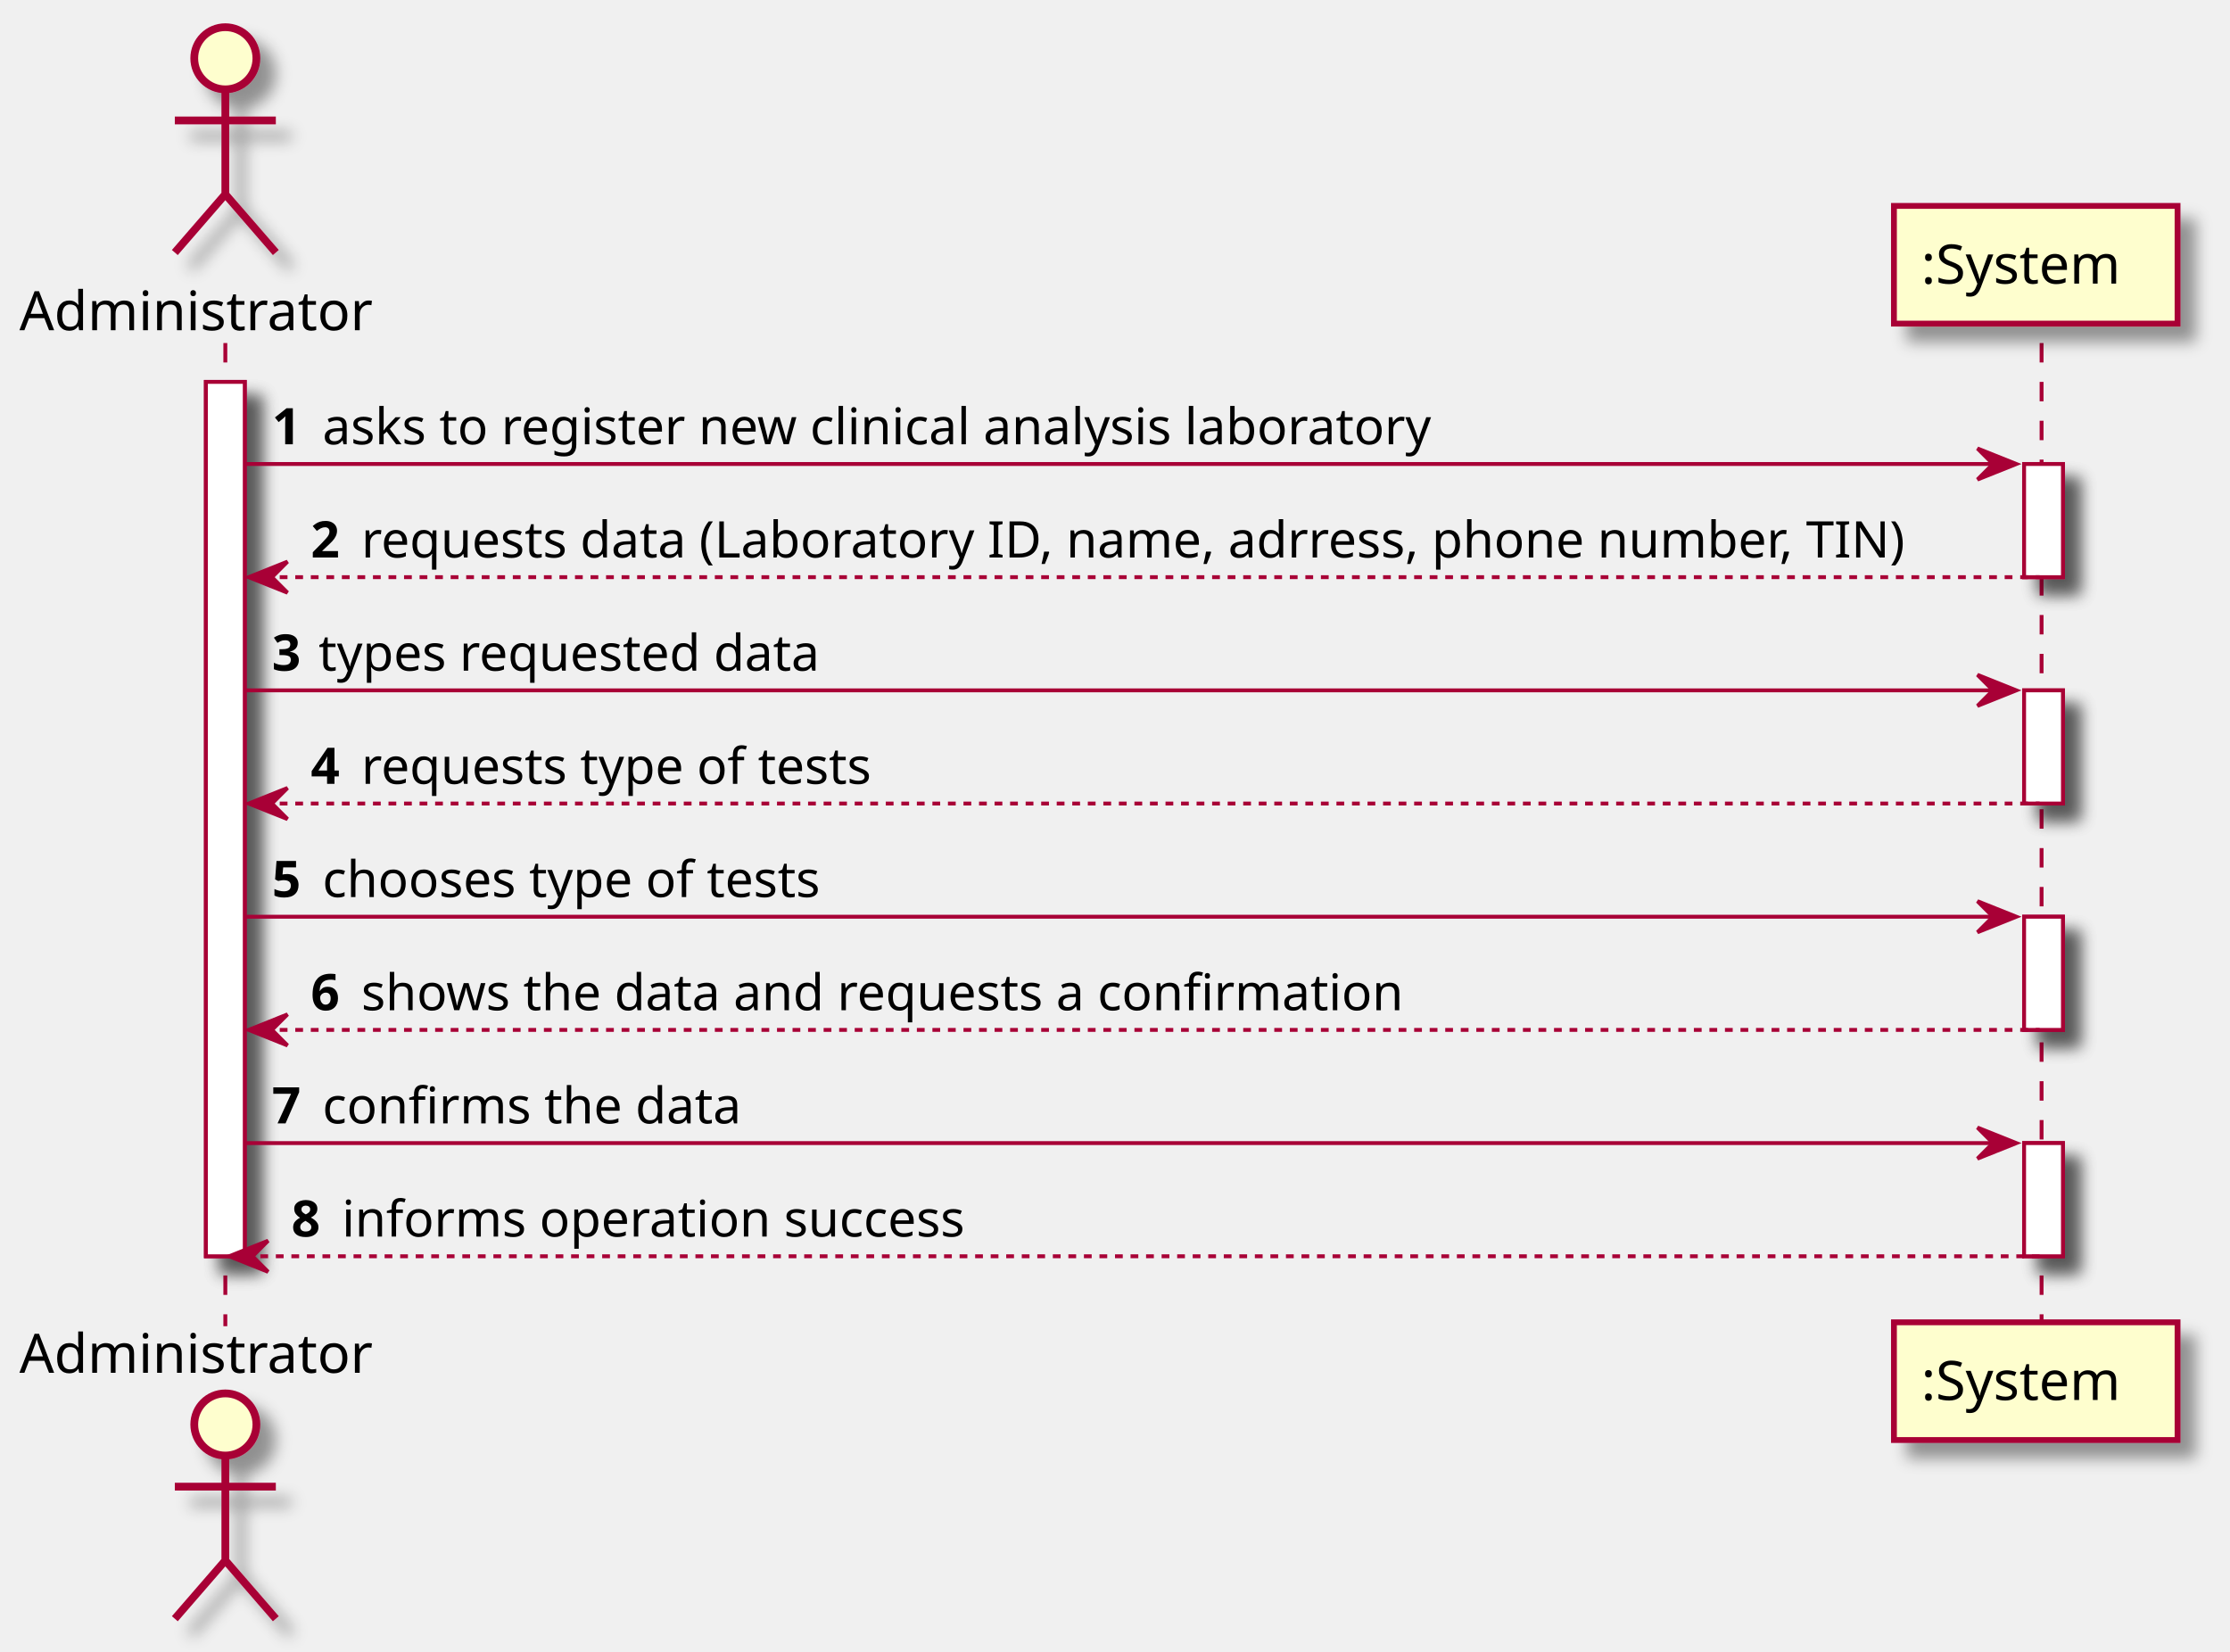
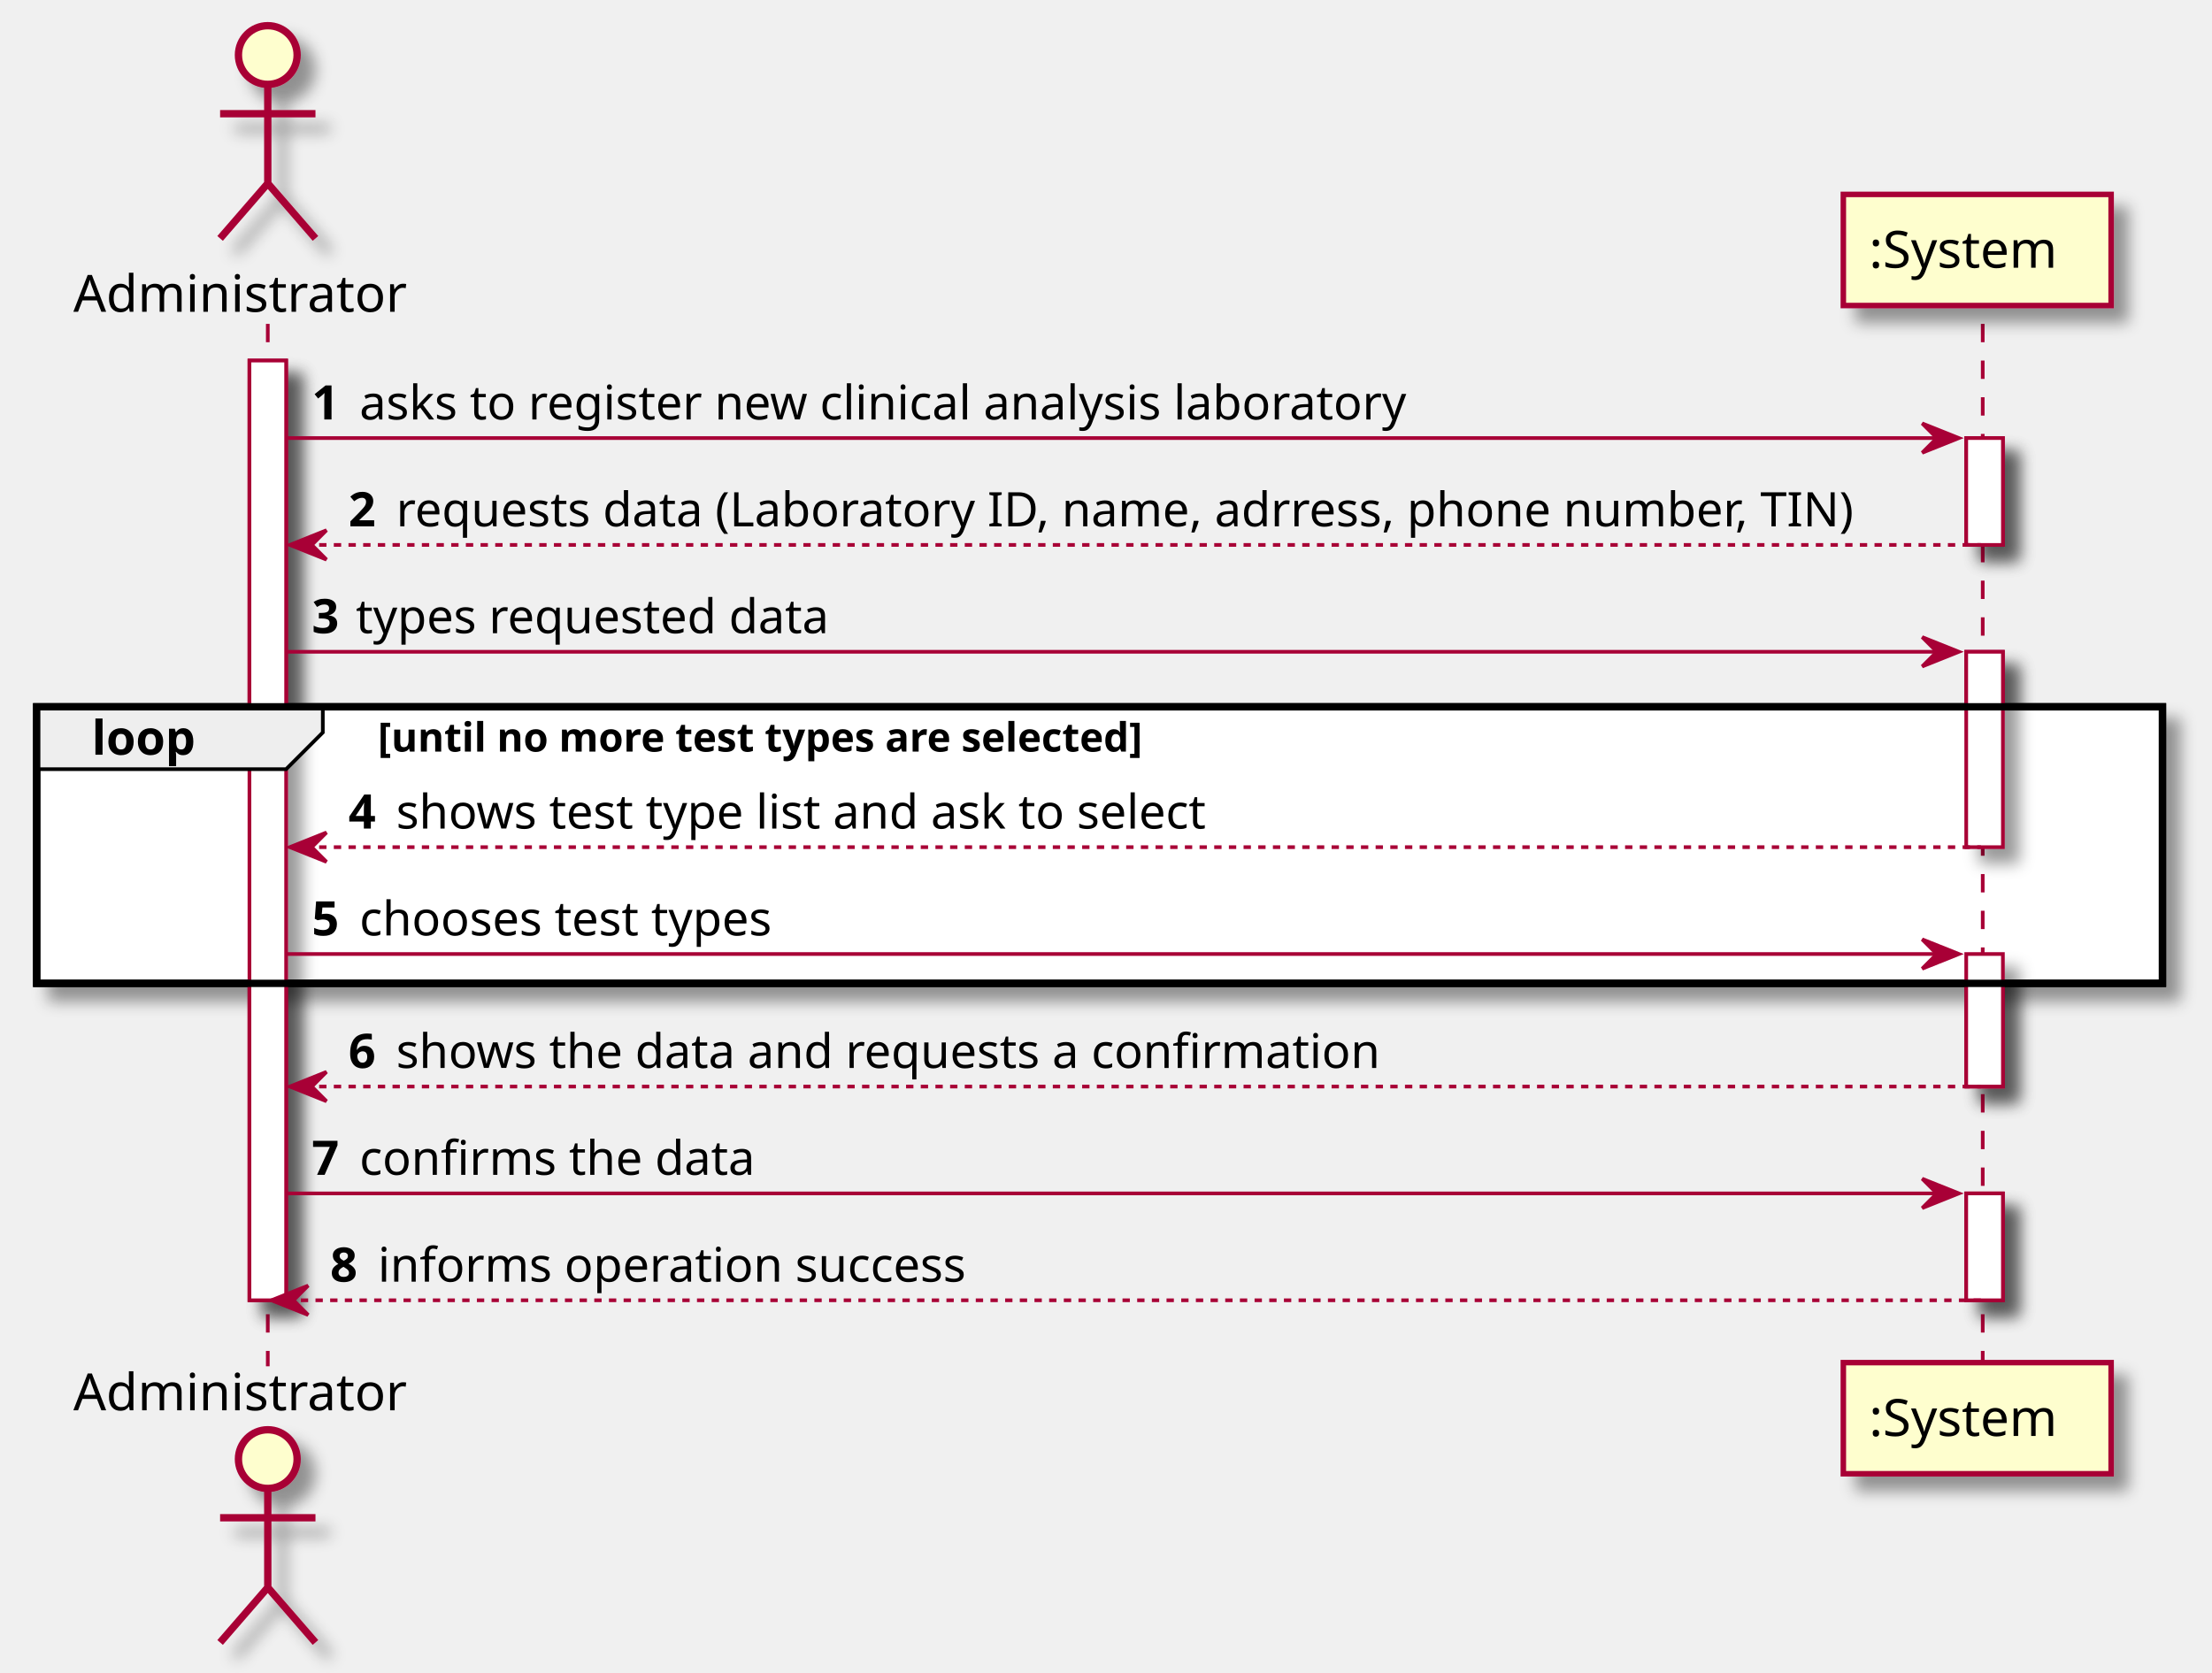
- <svg xmlns="http://www.w3.org/2000/svg" contentScriptType="application/ecmascript" contentStyleType="text/css" height="425px" preserveAspectRatio="none" style="width:574px;height:425px;" version="1.1" viewBox="0 0 574 425" width="574px" zoomAndPan="magnify">
+ <svg xmlns="http://www.w3.org/2000/svg" contentScriptType="application/ecmascript" contentStyleType="text/css" height="456px" preserveAspectRatio="none" style="width:603px;height:456px;background:#FFFFFF;" version="1.1" viewBox="0 0 603 456" width="603px" zoomAndPan="magnify">
  <defs>
-     <filter height="300%" id="f8uyd73so4eeo" width="300%" x="-1" y="-1">
+     <filter height="300%" id="f1szyg7uf81vg1" width="300%" x="-1" y="-1">
      <feGaussianBlur result="blurOut" stdDeviation="2.0" />
      <feColorMatrix in="blurOut" result="blurOut2" type="matrix" values="0 0 0 0 0 0 0 0 0 0 0 0 0 0 0 0 0 0 .4 0" />
      <feOffset dx="4.0" dy="4.0" in="blurOut2" result="blurOut3" />
      <feBlend in="SourceGraphic" in2="blurOut3" mode="normal" />
    </filter>
  </defs>
  <g>
-     <rect fill="#FFFFFF" filter="url(#f8uyd73so4eeo)" height="225.062" style="stroke:#A80036;stroke-width:1.0;" width="10" x="53" y="98.297" />
-     <rect fill="#FFFFFF" filter="url(#f8uyd73so4eeo)" height="29.133" style="stroke:#A80036;stroke-width:1.0;" width="10" x="521" y="119.43" />
-     <rect fill="#FFFFFF" filter="url(#f8uyd73so4eeo)" height="29.133" style="stroke:#A80036;stroke-width:1.0;" width="10" x="521" y="177.695" />
-     <rect fill="#FFFFFF" filter="url(#f8uyd73so4eeo)" height="29.133" style="stroke:#A80036;stroke-width:1.0;" width="10" x="521" y="235.961" />
-     <rect fill="#FFFFFF" filter="url(#f8uyd73so4eeo)" height="29.133" style="stroke:#A80036;stroke-width:1.0;" width="10" x="521" y="294.227" />
-     <line style="stroke:#A80036;stroke-width:1.0;stroke-dasharray:5.0,5.0;" x1="58" x2="58" y1="88.297" y2="341.359" />
-     <line style="stroke:#A80036;stroke-width:1.0;stroke-dasharray:5.0,5.0;" x1="525.5" x2="525.5" y1="88.297" y2="341.359" />
-     <text fill="#000000" font-family="sans-serif" font-size="14" lengthAdjust="spacing" textLength="100" x="5" y="84.995">Administrator</text>
-     <ellipse cx="58" cy="15" fill="#FEFECE" filter="url(#f8uyd73so4eeo)" rx="8" ry="8" style="stroke:#A80036;stroke-width:2.0;" />
-     <path d="M58,23 L58,50 M45,31 L71,31 M58,50 L45,65 M58,50 L71,65 " fill="none" filter="url(#f8uyd73so4eeo)" style="stroke:#A80036;stroke-width:2.0;" />
-     <text fill="#000000" font-family="sans-serif" font-size="14" lengthAdjust="spacing" textLength="100" x="5" y="353.354">Administrator</text>
-     <ellipse cx="58" cy="366.656" fill="#FEFECE" filter="url(#f8uyd73so4eeo)" rx="8" ry="8" style="stroke:#A80036;stroke-width:2.0;" />
-     <path d="M58,374.656 L58,401.656 M45,382.656 L71,382.656 M58,401.656 L45,416.656 M58,401.656 L71,416.656 " fill="none" filter="url(#f8uyd73so4eeo)" style="stroke:#A80036;stroke-width:2.0;" />
-     <rect fill="#FEFECE" filter="url(#f8uyd73so4eeo)" height="30.297" style="stroke:#A80036;stroke-width:1.5;" width="73" x="487.5" y="53" />
-     <text fill="#000000" font-family="sans-serif" font-size="14" lengthAdjust="spacing" textLength="59" x="494.5" y="72.995">:System</text>
-     <rect fill="#FEFECE" filter="url(#f8uyd73so4eeo)" height="30.297" style="stroke:#A80036;stroke-width:1.5;" width="73" x="487.5" y="340.359" />
-     <text fill="#000000" font-family="sans-serif" font-size="14" lengthAdjust="spacing" textLength="59" x="494.5" y="360.354">:System</text>
-     <rect fill="#FFFFFF" filter="url(#f8uyd73so4eeo)" height="225.062" style="stroke:#A80036;stroke-width:1.0;" width="10" x="53" y="98.297" />
-     <rect fill="#FFFFFF" filter="url(#f8uyd73so4eeo)" height="29.133" style="stroke:#A80036;stroke-width:1.0;" width="10" x="521" y="119.43" />
-     <rect fill="#FFFFFF" filter="url(#f8uyd73so4eeo)" height="29.133" style="stroke:#A80036;stroke-width:1.0;" width="10" x="521" y="177.695" />
-     <rect fill="#FFFFFF" filter="url(#f8uyd73so4eeo)" height="29.133" style="stroke:#A80036;stroke-width:1.0;" width="10" x="521" y="235.961" />
-     <rect fill="#FFFFFF" filter="url(#f8uyd73so4eeo)" height="29.133" style="stroke:#A80036;stroke-width:1.0;" width="10" x="521" y="294.227" />
-     <polygon fill="#A80036" points="509,115.43,519,119.43,509,123.43,513,119.43" style="stroke:#A80036;stroke-width:1.0;" />
-     <line style="stroke:#A80036;stroke-width:1.0;" x1="63" x2="515" y1="119.43" y2="119.43" />
-     <text fill="#000000" font-family="sans-serif" font-size="13" font-weight="bold" lengthAdjust="spacing" textLength="9" x="70" y="114.364">1</text>
-     <text fill="#000000" font-family="sans-serif" font-size="13" lengthAdjust="spacing" textLength="302" x="83" y="114.364">asks to register new clinical analysis laboratory</text>
-     <polygon fill="#A80036" points="74,144.562,64,148.562,74,152.562,70,148.562" style="stroke:#A80036;stroke-width:1.0;" />
-     <line style="stroke:#A80036;stroke-width:1.0;stroke-dasharray:2.0,2.0;" x1="68" x2="525" y1="148.562" y2="148.562" />
-     <text fill="#000000" font-family="sans-serif" font-size="13" font-weight="bold" lengthAdjust="spacing" textLength="9" x="80" y="143.497">2</text>
-     <text fill="#000000" font-family="sans-serif" font-size="13" lengthAdjust="spacing" textLength="421" x="93" y="143.497">requests data (Laboratory ID, name, adrress, phone number, TIN)</text>
-     <polygon fill="#A80036" points="509,173.695,519,177.695,509,181.695,513,177.695" style="stroke:#A80036;stroke-width:1.0;" />
-     <line style="stroke:#A80036;stroke-width:1.0;" x1="63" x2="515" y1="177.695" y2="177.695" />
-     <text fill="#000000" font-family="sans-serif" font-size="13" font-weight="bold" lengthAdjust="spacing" textLength="8" x="70" y="172.629">3</text>
-     <text fill="#000000" font-family="sans-serif" font-size="13" lengthAdjust="spacing" textLength="138" x="82" y="172.629">types requested data</text>
-     <polygon fill="#A80036" points="74,202.828,64,206.828,74,210.828,70,206.828" style="stroke:#A80036;stroke-width:1.0;" />
-     <line style="stroke:#A80036;stroke-width:1.0;stroke-dasharray:2.0,2.0;" x1="68" x2="525" y1="206.828" y2="206.828" />
-     <text fill="#000000" font-family="sans-serif" font-size="13" font-weight="bold" lengthAdjust="spacing" textLength="9" x="80" y="201.762">4</text>
-     <text fill="#000000" font-family="sans-serif" font-size="13" lengthAdjust="spacing" textLength="142" x="93" y="201.762">requests type of tests</text>
-     <polygon fill="#A80036" points="509,231.961,519,235.961,509,239.961,513,235.961" style="stroke:#A80036;stroke-width:1.0;" />
-     <line style="stroke:#A80036;stroke-width:1.0;" x1="63" x2="515" y1="235.961" y2="235.961" />
-     <text fill="#000000" font-family="sans-serif" font-size="13" font-weight="bold" lengthAdjust="spacing" textLength="9" x="70" y="230.895">5</text>
-     <text fill="#000000" font-family="sans-serif" font-size="13" lengthAdjust="spacing" textLength="139" x="83" y="230.895">chooses type of tests</text>
-     <polygon fill="#A80036" points="74,261.094,64,265.094,74,269.094,70,265.094" style="stroke:#A80036;stroke-width:1.0;" />
-     <line style="stroke:#A80036;stroke-width:1.0;stroke-dasharray:2.0,2.0;" x1="68" x2="525" y1="265.094" y2="265.094" />
-     <text fill="#000000" font-family="sans-serif" font-size="13" font-weight="bold" lengthAdjust="spacing" textLength="9" x="80" y="260.028">6</text>
-     <text fill="#000000" font-family="sans-serif" font-size="13" lengthAdjust="spacing" textLength="284" x="93" y="260.028">shows the data and requests a confirmation</text>
-     <polygon fill="#A80036" points="509,290.227,519,294.227,509,298.227,513,294.227" style="stroke:#A80036;stroke-width:1.0;" />
-     <line style="stroke:#A80036;stroke-width:1.0;" x1="63" x2="515" y1="294.227" y2="294.227" />
-     <text fill="#000000" font-family="sans-serif" font-size="13" font-weight="bold" lengthAdjust="spacing" textLength="9" x="70" y="289.161">7</text>
-     <text fill="#000000" font-family="sans-serif" font-size="13" lengthAdjust="spacing" textLength="114" x="83" y="289.161">confirms the data</text>
-     <polygon fill="#A80036" points="69,319.359,59,323.359,69,327.359,65,323.359" style="stroke:#A80036;stroke-width:1.0;" />
-     <line style="stroke:#A80036;stroke-width:1.0;stroke-dasharray:2.0,2.0;" x1="63" x2="525" y1="323.359" y2="323.359" />
-     <text fill="#000000" font-family="sans-serif" font-size="13" font-weight="bold" lengthAdjust="spacing" textLength="9" x="75" y="318.293">8</text>
-     <text fill="#000000" font-family="sans-serif" font-size="13" lengthAdjust="spacing" textLength="169" x="88" y="318.293">informs operation success</text>
+     <rect fill="#FFFFFF" filter="url(#f1szyg7uf81vg1)" height="256.195" style="stroke:#A80036;stroke-width:1.0;" width="10" x="68" y="98.297" />
+     <rect fill="#FFFFFF" filter="url(#f1szyg7uf81vg1)" height="29.133" style="stroke:#A80036;stroke-width:1.0;" width="10" x="536" y="119.43" />
+     <rect fill="#FFFFFF" filter="url(#f1szyg7uf81vg1)" height="53.266" style="stroke:#A80036;stroke-width:1.0;" width="10" x="536" y="177.695" />
+     <rect fill="#FFFFFF" filter="url(#f1szyg7uf81vg1)" height="36.133" style="stroke:#A80036;stroke-width:1.0;" width="10" x="536" y="260.094" />
+     <rect fill="#FFFFFF" filter="url(#f1szyg7uf81vg1)" height="29.133" style="stroke:#A80036;stroke-width:1.0;" width="10" x="536" y="325.359" />
+     <rect fill="#FFFFFF" filter="url(#f1szyg7uf81vg1)" height="75.398" style="stroke:#000000;stroke-width:2.0;" width="579.5" x="10" y="192.695" />
+     <line style="stroke:#A80036;stroke-width:1.0;stroke-dasharray:5.0,5.0;" x1="73" x2="73" y1="88.297" y2="372.492" />
+     <line style="stroke:#A80036;stroke-width:1.0;stroke-dasharray:5.0,5.0;" x1="540.5" x2="540.5" y1="88.297" y2="372.492" />
+     <text fill="#000000" font-family="sans-serif" font-size="14" lengthAdjust="spacing" textLength="100" x="20" y="84.995">Administrator</text>
+     <ellipse cx="73" cy="15" fill="#FEFECE" filter="url(#f1szyg7uf81vg1)" rx="8" ry="8" style="stroke:#A80036;stroke-width:2.0;" />
+     <path d="M73,23 L73,50 M60,31 L86,31 M73,50 L60,65 M73,50 L86,65 " fill="none" filter="url(#f1szyg7uf81vg1)" style="stroke:#A80036;stroke-width:2.0;" />
+     <text fill="#000000" font-family="sans-serif" font-size="14" lengthAdjust="spacing" textLength="100" x="20" y="384.487">Administrator</text>
+     <ellipse cx="73" cy="397.789" fill="#FEFECE" filter="url(#f1szyg7uf81vg1)" rx="8" ry="8" style="stroke:#A80036;stroke-width:2.0;" />
+     <path d="M73,405.789 L73,432.789 M60,413.789 L86,413.789 M73,432.789 L60,447.789 M73,432.789 L86,447.789 " fill="none" filter="url(#f1szyg7uf81vg1)" style="stroke:#A80036;stroke-width:2.0;" />
+     <rect fill="#FEFECE" filter="url(#f1szyg7uf81vg1)" height="30.297" style="stroke:#A80036;stroke-width:1.5;" width="73" x="502.5" y="53" />
+     <text fill="#000000" font-family="sans-serif" font-size="14" lengthAdjust="spacing" textLength="59" x="509.5" y="72.995">:System</text>
+     <rect fill="#FEFECE" filter="url(#f1szyg7uf81vg1)" height="30.297" style="stroke:#A80036;stroke-width:1.5;" width="73" x="502.5" y="371.492" />
+     <text fill="#000000" font-family="sans-serif" font-size="14" lengthAdjust="spacing" textLength="59" x="509.5" y="391.487">:System</text>
+     <rect fill="#FFFFFF" filter="url(#f1szyg7uf81vg1)" height="256.195" style="stroke:#A80036;stroke-width:1.0;" width="10" x="68" y="98.297" />
+     <rect fill="#FFFFFF" filter="url(#f1szyg7uf81vg1)" height="29.133" style="stroke:#A80036;stroke-width:1.0;" width="10" x="536" y="119.43" />
+     <rect fill="#FFFFFF" filter="url(#f1szyg7uf81vg1)" height="53.266" style="stroke:#A80036;stroke-width:1.0;" width="10" x="536" y="177.695" />
+     <rect fill="#FFFFFF" filter="url(#f1szyg7uf81vg1)" height="36.133" style="stroke:#A80036;stroke-width:1.0;" width="10" x="536" y="260.094" />
+     <rect fill="#FFFFFF" filter="url(#f1szyg7uf81vg1)" height="29.133" style="stroke:#A80036;stroke-width:1.0;" width="10" x="536" y="325.359" />
+     <polygon fill="#A80036" points="524,115.43,534,119.43,524,123.43,528,119.43" style="stroke:#A80036;stroke-width:1.0;" />
+     <line style="stroke:#A80036;stroke-width:1.0;" x1="78" x2="530" y1="119.43" y2="119.43" />
+     <text fill="#000000" font-family="sans-serif" font-size="13" font-weight="bold" lengthAdjust="spacing" textLength="9" x="85" y="114.364">1</text>
+     <text fill="#000000" font-family="sans-serif" font-size="13" lengthAdjust="spacing" textLength="302" x="98" y="114.364">asks to register new clinical analysis laboratory</text>
+     <polygon fill="#A80036" points="89,144.562,79,148.562,89,152.562,85,148.562" style="stroke:#A80036;stroke-width:1.0;" />
+     <line style="stroke:#A80036;stroke-width:1.0;stroke-dasharray:2.0,2.0;" x1="83" x2="540" y1="148.562" y2="148.562" />
+     <text fill="#000000" font-family="sans-serif" font-size="13" font-weight="bold" lengthAdjust="spacing" textLength="9" x="95" y="143.497">2</text>
+     <text fill="#000000" font-family="sans-serif" font-size="13" lengthAdjust="spacing" textLength="421" x="108" y="143.497">requests data (Laboratory ID, name, adrress, phone number, TIN)</text>
+     <polygon fill="#A80036" points="524,173.695,534,177.695,524,181.695,528,177.695" style="stroke:#A80036;stroke-width:1.0;" />
+     <line style="stroke:#A80036;stroke-width:1.0;" x1="78" x2="530" y1="177.695" y2="177.695" />
+     <text fill="#000000" font-family="sans-serif" font-size="13" font-weight="bold" lengthAdjust="spacing" textLength="8" x="85" y="172.629">3</text>
+     <text fill="#000000" font-family="sans-serif" font-size="13" lengthAdjust="spacing" textLength="138" x="97" y="172.629">types requested data</text>
+     <path d="M10,192.695 L88,192.695 L88,199.695 L78,209.695 L10,209.695 L10,192.695 " fill="#EEEEEE" style="stroke:#000000;stroke-width:1.0;" />
+     <rect fill="none" height="75.398" style="stroke:#000000;stroke-width:2.0;" width="579.5" x="10" y="192.695" />
+     <text fill="#000000" font-family="sans-serif" font-size="13" font-weight="bold" lengthAdjust="spacing" textLength="33" x="25" y="205.762">loop</text>
+     <text fill="#000000" font-family="sans-serif" font-size="11" font-weight="bold" lengthAdjust="spacing" textLength="262" x="103" y="204.906">[until no more test types are selected]</text>
+     <polygon fill="#A80036" points="89,226.961,79,230.961,89,234.961,85,230.961" style="stroke:#A80036;stroke-width:1.0;" />
+     <line style="stroke:#A80036;stroke-width:1.0;stroke-dasharray:2.0,2.0;" x1="83" x2="540" y1="230.961" y2="230.961" />
+     <text fill="#000000" font-family="sans-serif" font-size="13" font-weight="bold" lengthAdjust="spacing" textLength="9" x="95" y="225.895">4</text>
+     <text fill="#000000" font-family="sans-serif" font-size="13" lengthAdjust="spacing" textLength="238" x="108" y="225.895">shows test type list and ask to select</text>
+     <polygon fill="#A80036" points="524,256.094,534,260.094,524,264.094,528,260.094" style="stroke:#A80036;stroke-width:1.0;" />
+     <line style="stroke:#A80036;stroke-width:1.0;" x1="78" x2="530" y1="260.094" y2="260.094" />
+     <text fill="#000000" font-family="sans-serif" font-size="13" font-weight="bold" lengthAdjust="spacing" textLength="9" x="85" y="255.028">5</text>
+     <text fill="#000000" font-family="sans-serif" font-size="13" lengthAdjust="spacing" textLength="122" x="98" y="255.028">chooses test types</text>
+     <polygon fill="#A80036" points="89,292.227,79,296.227,89,300.227,85,296.227" style="stroke:#A80036;stroke-width:1.0;" />
+     <line style="stroke:#A80036;stroke-width:1.0;stroke-dasharray:2.0,2.0;" x1="83" x2="540" y1="296.227" y2="296.227" />
+     <text fill="#000000" font-family="sans-serif" font-size="13" font-weight="bold" lengthAdjust="spacing" textLength="9" x="95" y="291.161">6</text>
+     <text fill="#000000" font-family="sans-serif" font-size="13" lengthAdjust="spacing" textLength="284" x="108" y="291.161">shows the data and requests a confirmation</text>
+     <polygon fill="#A80036" points="524,321.359,534,325.359,524,329.359,528,325.359" style="stroke:#A80036;stroke-width:1.0;" />
+     <line style="stroke:#A80036;stroke-width:1.0;" x1="78" x2="530" y1="325.359" y2="325.359" />
+     <text fill="#000000" font-family="sans-serif" font-size="13" font-weight="bold" lengthAdjust="spacing" textLength="9" x="85" y="320.293">7</text>
+     <text fill="#000000" font-family="sans-serif" font-size="13" lengthAdjust="spacing" textLength="114" x="98" y="320.293">confirms the data</text>
+     <polygon fill="#A80036" points="84,350.492,74,354.492,84,358.492,80,354.492" style="stroke:#A80036;stroke-width:1.0;" />
+     <line style="stroke:#A80036;stroke-width:1.0;stroke-dasharray:2.0,2.0;" x1="78" x2="540" y1="354.492" y2="354.492" />
+     <text fill="#000000" font-family="sans-serif" font-size="13" font-weight="bold" lengthAdjust="spacing" textLength="9" x="90" y="349.426">8</text>
+     <text fill="#000000" font-family="sans-serif" font-size="13" lengthAdjust="spacing" textLength="169" x="103" y="349.426">informs operation success</text>
  </g>
</svg>
